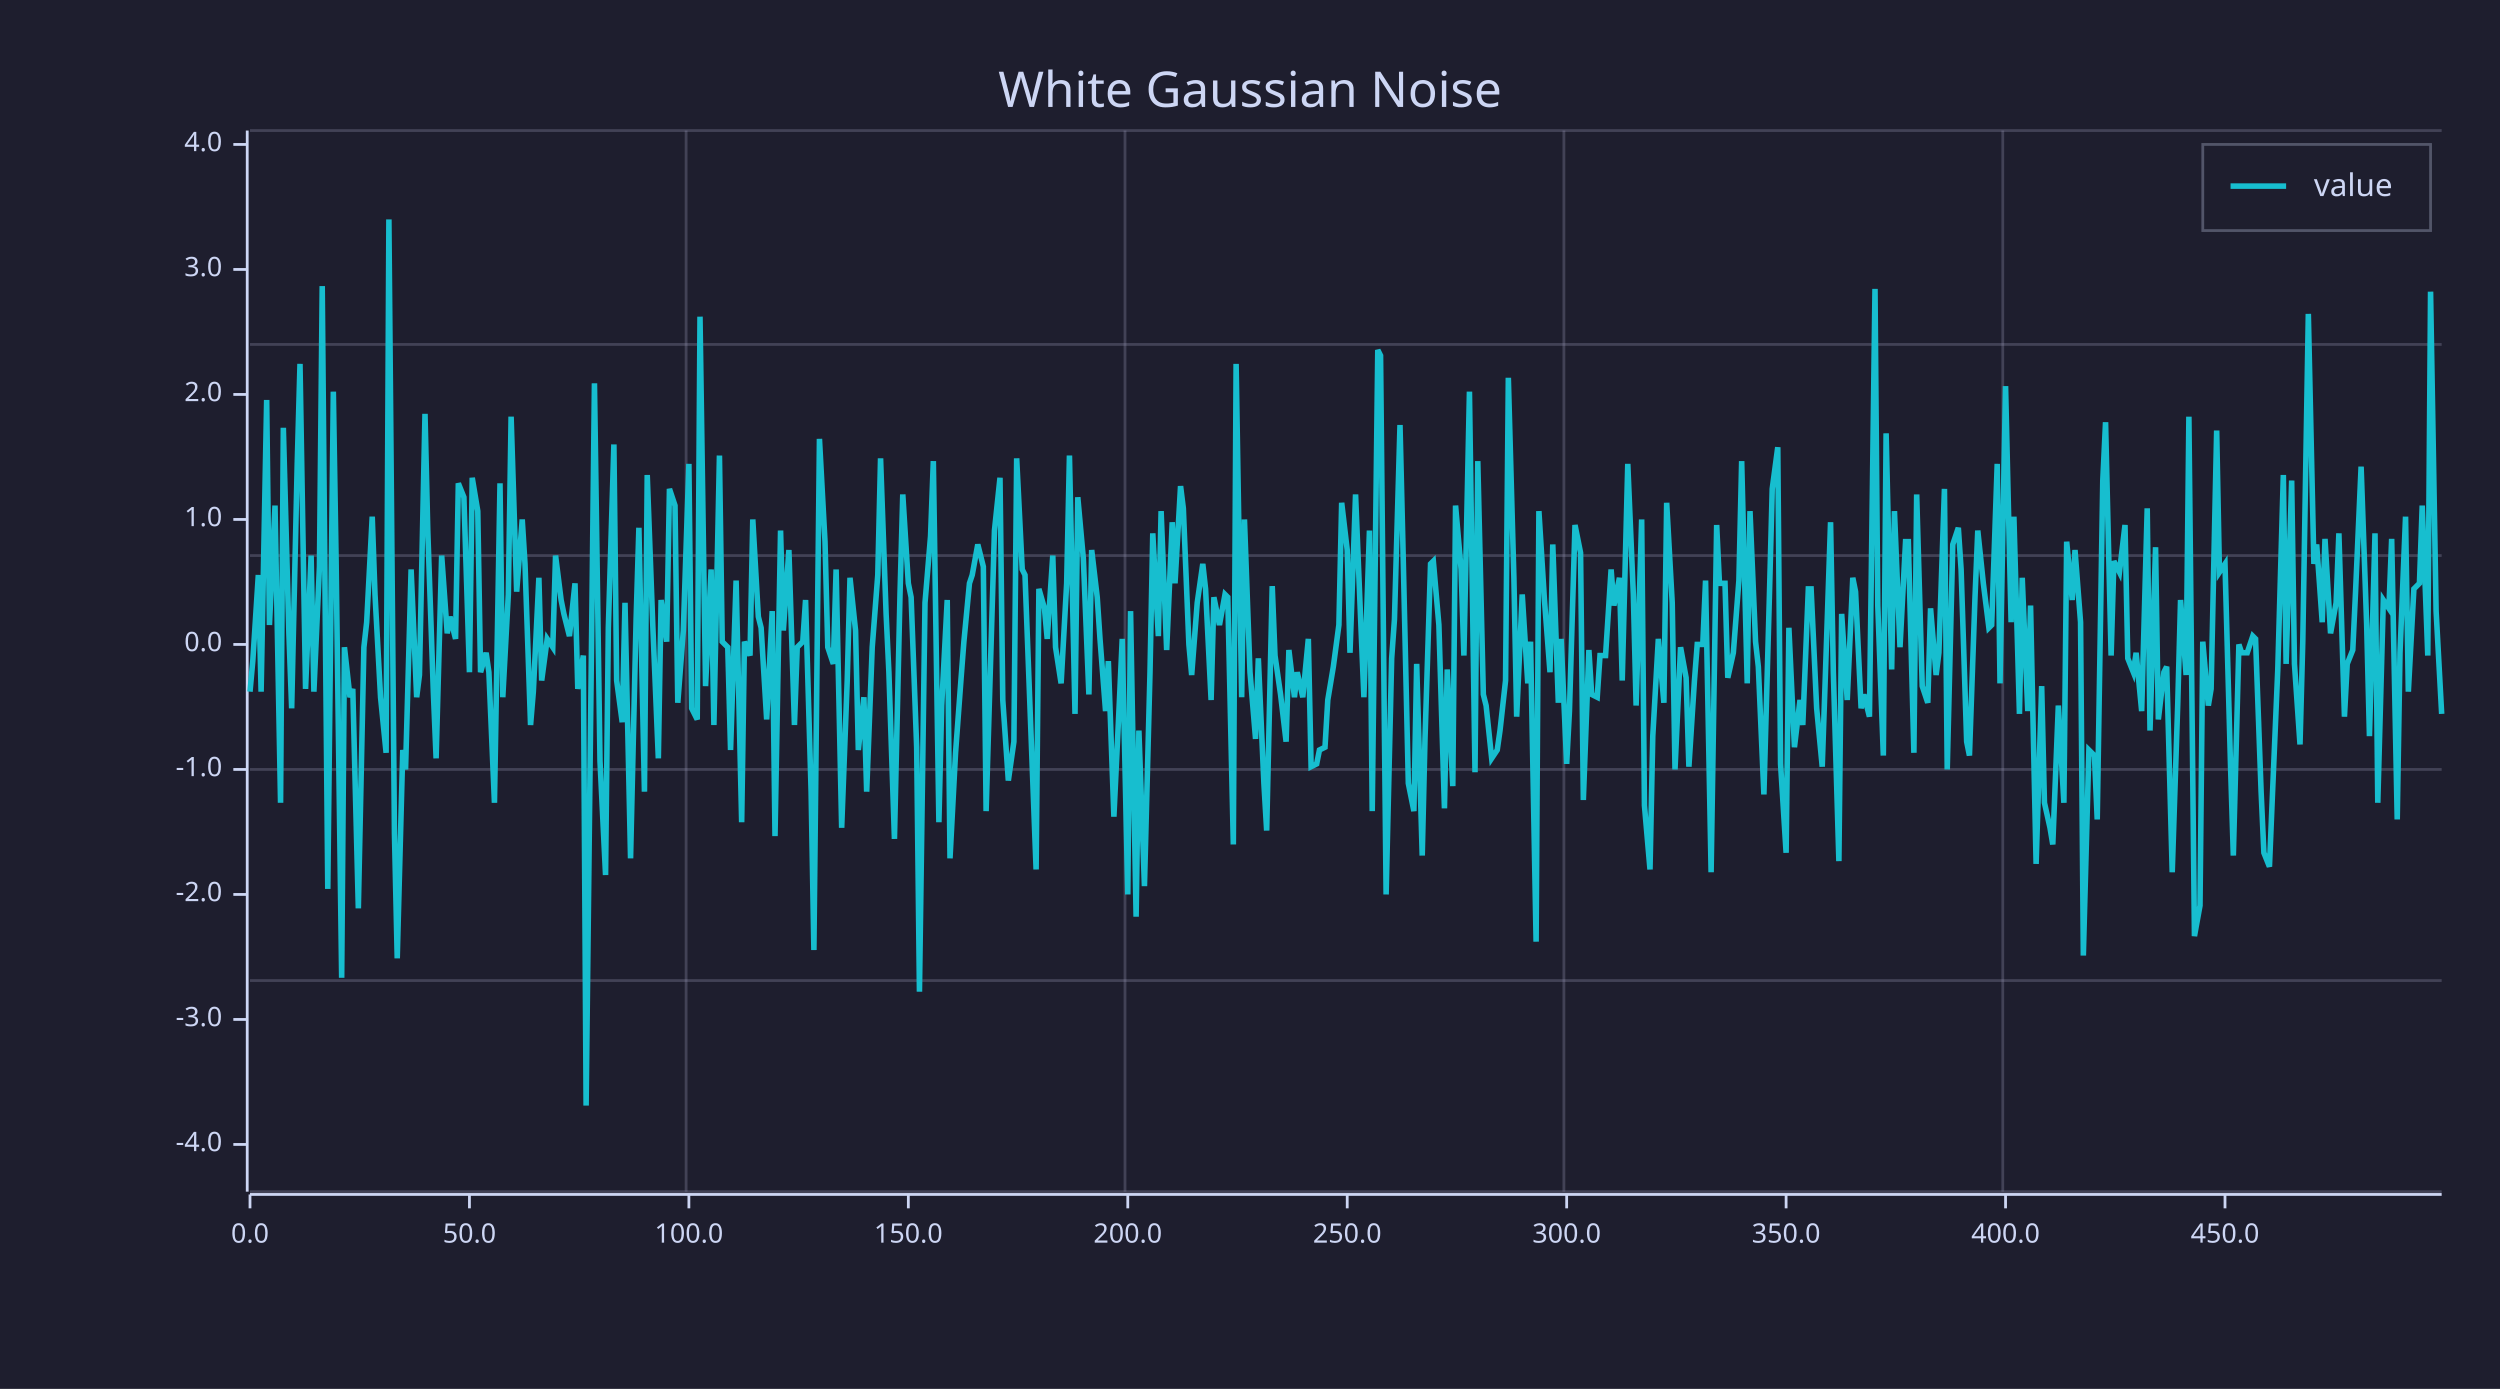
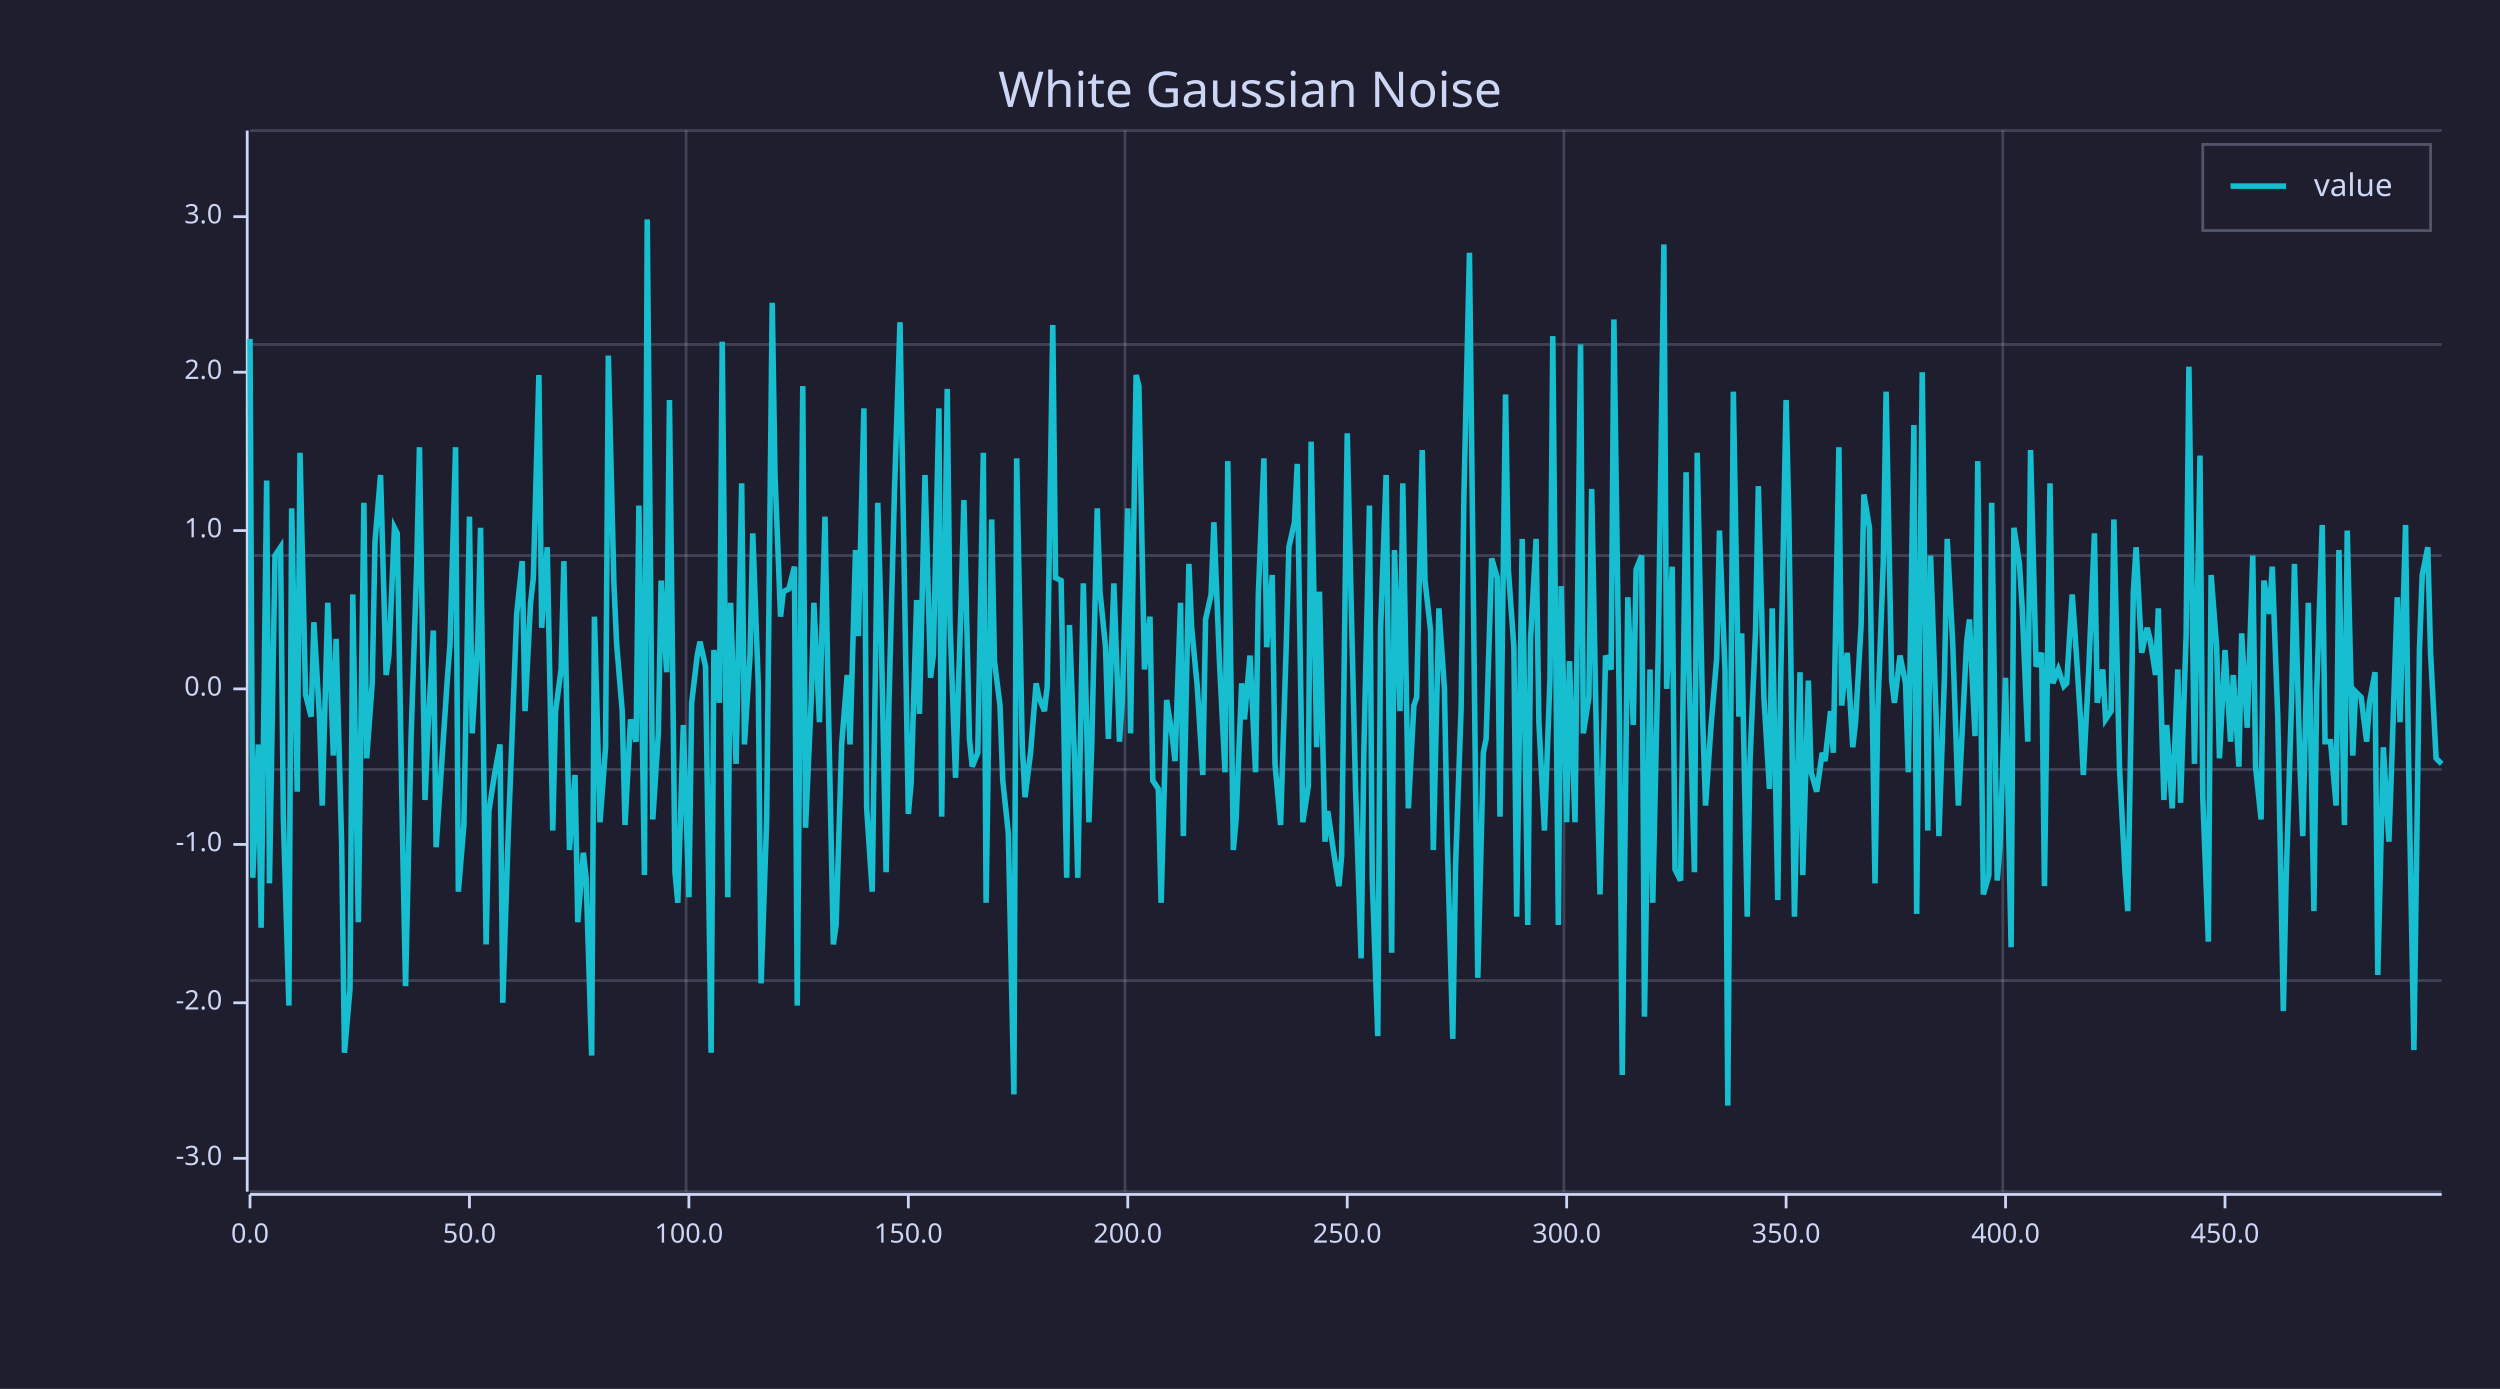
<svg xmlns="http://www.w3.org/2000/svg" width="900" height="500" viewBox="0 0 900 500">
  <rect x="0" y="0" width="900" height="500" opacity="1" fill="#1E1E2E" stroke="none" />
  <text x="450" y="25" dy="0.76em" text-anchor="middle" font-family="sans-serif" font-size="17.742" opacity="1" fill="#CDD6F4">
White Gaussian Noise
</text>
  <text x="20" y="238" dy="0.76em" text-anchor="middle" font-family="sans-serif" font-size="11.29" opacity="1" fill="#CDD6F4" transform="rotate(270, 20, 238)">

</text>
  <text x="485" y="480" dy="-0.5ex" text-anchor="middle" font-family="sans-serif" font-size="11.29" opacity="1" fill="#CDD6F4">

</text>
  <polyline fill="none" opacity="1" stroke="#CDD6F4" stroke-width="1" points="89,47 89,429 " />
-   <text x="80" y="412" dy="0.5ex" text-anchor="end" font-family="sans-serif" font-size="9.677" opacity="1" fill="#CDD6F4">
- -4.0
- </text>
-   <polyline fill="none" opacity="1" stroke="#CDD6F4" stroke-width="1" points="84,412 89,412 " />
-   <text x="80" y="367" dy="0.5ex" text-anchor="end" font-family="sans-serif" font-size="9.677" opacity="1" fill="#CDD6F4">
+   <text x="80" y="417" dy="0.5ex" text-anchor="end" font-family="sans-serif" font-size="9.677" opacity="1" fill="#CDD6F4">
-3.0
</text>
-   <polyline fill="none" opacity="1" stroke="#CDD6F4" stroke-width="1" points="84,367 89,367 " />
-   <text x="80" y="322" dy="0.5ex" text-anchor="end" font-family="sans-serif" font-size="9.677" opacity="1" fill="#CDD6F4">
+   <polyline fill="none" opacity="1" stroke="#CDD6F4" stroke-width="1" points="84,417 89,417 " />
+   <text x="80" y="361" dy="0.5ex" text-anchor="end" font-family="sans-serif" font-size="9.677" opacity="1" fill="#CDD6F4">
-2.0
</text>
-   <polyline fill="none" opacity="1" stroke="#CDD6F4" stroke-width="1" points="84,322 89,322 " />
-   <text x="80" y="277" dy="0.5ex" text-anchor="end" font-family="sans-serif" font-size="9.677" opacity="1" fill="#CDD6F4">
+   <polyline fill="none" opacity="1" stroke="#CDD6F4" stroke-width="1" points="84,361 89,361 " />
+   <text x="80" y="304" dy="0.5ex" text-anchor="end" font-family="sans-serif" font-size="9.677" opacity="1" fill="#CDD6F4">
-1.0
</text>
-   <polyline fill="none" opacity="1" stroke="#CDD6F4" stroke-width="1" points="84,277 89,277 " />
-   <text x="80" y="232" dy="0.5ex" text-anchor="end" font-family="sans-serif" font-size="9.677" opacity="1" fill="#CDD6F4">
+   <polyline fill="none" opacity="1" stroke="#CDD6F4" stroke-width="1" points="84,304 89,304 " />
+   <text x="80" y="248" dy="0.5ex" text-anchor="end" font-family="sans-serif" font-size="9.677" opacity="1" fill="#CDD6F4">
0.0
</text>
-   <polyline fill="none" opacity="1" stroke="#CDD6F4" stroke-width="1" points="84,232 89,232 " />
-   <text x="80" y="187" dy="0.5ex" text-anchor="end" font-family="sans-serif" font-size="9.677" opacity="1" fill="#CDD6F4">
+   <polyline fill="none" opacity="1" stroke="#CDD6F4" stroke-width="1" points="84,248 89,248 " />
+   <text x="80" y="191" dy="0.5ex" text-anchor="end" font-family="sans-serif" font-size="9.677" opacity="1" fill="#CDD6F4">
1.0
</text>
-   <polyline fill="none" opacity="1" stroke="#CDD6F4" stroke-width="1" points="84,187 89,187 " />
-   <text x="80" y="142" dy="0.5ex" text-anchor="end" font-family="sans-serif" font-size="9.677" opacity="1" fill="#CDD6F4">
+   <polyline fill="none" opacity="1" stroke="#CDD6F4" stroke-width="1" points="84,191 89,191 " />
+   <text x="80" y="134" dy="0.5ex" text-anchor="end" font-family="sans-serif" font-size="9.677" opacity="1" fill="#CDD6F4">
2.0
</text>
-   <polyline fill="none" opacity="1" stroke="#CDD6F4" stroke-width="1" points="84,142 89,142 " />
-   <text x="80" y="97" dy="0.5ex" text-anchor="end" font-family="sans-serif" font-size="9.677" opacity="1" fill="#CDD6F4">
+   <polyline fill="none" opacity="1" stroke="#CDD6F4" stroke-width="1" points="84,134 89,134 " />
+   <text x="80" y="78" dy="0.5ex" text-anchor="end" font-family="sans-serif" font-size="9.677" opacity="1" fill="#CDD6F4">
3.0
</text>
-   <polyline fill="none" opacity="1" stroke="#CDD6F4" stroke-width="1" points="84,97 89,97 " />
-   <text x="80" y="52" dy="0.5ex" text-anchor="end" font-family="sans-serif" font-size="9.677" opacity="1" fill="#CDD6F4">
- 4.0
- </text>
-   <polyline fill="none" opacity="1" stroke="#CDD6F4" stroke-width="1" points="84,52 89,52 " />
+   <polyline fill="none" opacity="1" stroke="#CDD6F4" stroke-width="1" points="84,78 89,78 " />
  <polyline fill="none" opacity="1" stroke="#CDD6F4" stroke-width="1" points="90,430 879,430 " />
  <text x="90" y="440" dy="0.76em" text-anchor="middle" font-family="sans-serif" font-size="9.677" opacity="1" fill="#CDD6F4">
0.0
</text>
  <polyline fill="none" opacity="1" stroke="#CDD6F4" stroke-width="1" points="90,430 90,435 " />
  <text x="169" y="440" dy="0.76em" text-anchor="middle" font-family="sans-serif" font-size="9.677" opacity="1" fill="#CDD6F4">
50.0
</text>
  <polyline fill="none" opacity="1" stroke="#CDD6F4" stroke-width="1" points="169,430 169,435 " />
  <text x="248" y="440" dy="0.76em" text-anchor="middle" font-family="sans-serif" font-size="9.677" opacity="1" fill="#CDD6F4">
100.0
</text>
  <polyline fill="none" opacity="1" stroke="#CDD6F4" stroke-width="1" points="248,430 248,435 " />
  <text x="327" y="440" dy="0.76em" text-anchor="middle" font-family="sans-serif" font-size="9.677" opacity="1" fill="#CDD6F4">
150.0
</text>
  <polyline fill="none" opacity="1" stroke="#CDD6F4" stroke-width="1" points="327,430 327,435 " />
  <text x="406" y="440" dy="0.76em" text-anchor="middle" font-family="sans-serif" font-size="9.677" opacity="1" fill="#CDD6F4">
200.0
</text>
  <polyline fill="none" opacity="1" stroke="#CDD6F4" stroke-width="1" points="406,430 406,435 " />
  <text x="485" y="440" dy="0.76em" text-anchor="middle" font-family="sans-serif" font-size="9.677" opacity="1" fill="#CDD6F4">
250.0
</text>
  <polyline fill="none" opacity="1" stroke="#CDD6F4" stroke-width="1" points="485,430 485,435 " />
  <text x="564" y="440" dy="0.76em" text-anchor="middle" font-family="sans-serif" font-size="9.677" opacity="1" fill="#CDD6F4">
300.0
</text>
  <polyline fill="none" opacity="1" stroke="#CDD6F4" stroke-width="1" points="564,430 564,435 " />
  <text x="643" y="440" dy="0.76em" text-anchor="middle" font-family="sans-serif" font-size="9.677" opacity="1" fill="#CDD6F4">
350.0
</text>
  <polyline fill="none" opacity="1" stroke="#CDD6F4" stroke-width="1" points="643,430 643,435 " />
  <text x="722" y="440" dy="0.76em" text-anchor="middle" font-family="sans-serif" font-size="9.677" opacity="1" fill="#CDD6F4">
400.0
</text>
  <polyline fill="none" opacity="1" stroke="#CDD6F4" stroke-width="1" points="722,430 722,435 " />
  <text x="801" y="440" dy="0.76em" text-anchor="middle" font-family="sans-serif" font-size="9.677" opacity="1" fill="#CDD6F4">
450.0
</text>
  <polyline fill="none" opacity="1" stroke="#CDD6F4" stroke-width="1" points="801,430 801,435 " />
  <polyline fill="none" opacity="0.3" stroke="#9696B4" stroke-width="1" points="90,429 879,429 " />
  <polyline fill="none" opacity="0.3" stroke="#9696B4" stroke-width="1" points="90,353 879,353 " />
  <polyline fill="none" opacity="0.3" stroke="#9696B4" stroke-width="1" points="90,277 879,277 " />
  <polyline fill="none" opacity="0.3" stroke="#9696B4" stroke-width="1" points="90,200 879,200 " />
  <polyline fill="none" opacity="0.3" stroke="#9696B4" stroke-width="1" points="90,124 879,124 " />
  <polyline fill="none" opacity="0.3" stroke="#9696B4" stroke-width="1" points="90,47 879,47 " />
  <polyline fill="none" opacity="0.3" stroke="#9696B4" stroke-width="1" points="247,429 247,47 " />
  <polyline fill="none" opacity="0.3" stroke="#9696B4" stroke-width="1" points="405,429 405,47 " />
  <polyline fill="none" opacity="0.3" stroke="#9696B4" stroke-width="1" points="563,429 563,47 " />
  <polyline fill="none" opacity="0.3" stroke="#9696B4" stroke-width="1" points="721,429 721,47 " />
-   <polyline fill="none" opacity="1" stroke="#17BECF" stroke-width="2" points="90,249 91,238 93,207 94,249 96,144 97,225 99,182 101,289 102,154 104,228 105,255 107,167 108,131 110,248 112,200 113,249 115,204 116,103 118,320 120,141 121,202 123,352 124,233 126,251 127,248 129,327 131,233 132,224 134,186 135,214 137,251 139,271 140,79 142,300 143,345 145,270 146,277 148,205 150,251 151,243 153,149 154,191 156,249 157,273 159,200 161,228 162,222 164,230 165,174 167,179 169,242 170,172 172,184 173,242 175,235 176,242 178,289 180,174 181,251 183,214 184,150 186,213 188,187 189,203 191,261 192,249 194,208 195,245 197,230 199,233 200,200 202,216 203,221 205,229 207,210 208,248 210,236 211,398 213,227 214,138 216,274 218,315 219,226 221,160 222,245 224,260 225,217 227,309 229,223 230,190 232,285 233,171 235,225 237,273 238,216 240,231 241,176 243,182 244,253 246,227 248,167 249,255 251,259 252,114 254,247 256,205 257,261 259,164 260,231 262,233 263,270 265,209 267,296 268,231 270,236 271,187 273,222 274,226 276,259 278,220 279,301 281,191 282,227 284,198 286,261 287,233 289,231 290,216 292,285 293,342 295,158 297,195 298,233 300,239 301,205 303,298 305,245 306,208 308,227 309,270 311,251 312,285 314,233 316,207 317,165 319,221 320,242 322,302 324,214 325,178 327,210 328,215 330,269 331,357 333,217 335,193 336,166 338,296 339,254 341,216 342,309 344,271 346,244 347,231 349,210 350,207 352,196 354,204 355,292 357,225 358,191 360,172 361,252 363,281 365,267 366,165 368,205 369,207 371,260 373,313 374,212 376,219 377,230 379,200 380,233 382,246 384,210 385,164 387,257 388,179 390,201 392,250 393,198 395,215 396,230 398,256 399,238 401,294 403,252 404,230 406,322 407,220 409,330 410,263 412,319 414,242 415,192 417,229 418,184 420,234 422,188 423,210 425,175 426,183 428,232 429,243 431,217 433,203 434,212 436,252 437,215 439,225 441,214 442,215 444,304 445,131 447,251 448,187 450,242 452,266 453,237 455,282 456,299 458,211 459,236 461,250 463,267 464,234 466,251 467,242 469,251 471,230 472,276 474,275 475,270 477,269 478,252 480,240 482,225 483,181 485,198 486,235 488,178 490,227 491,251 493,191 494,292 496,126 497,128 499,322 501,237 502,223 504,153 505,194 507,282 509,292 510,239 512,308 513,266 515,203 516,202 518,225 520,291 521,241 523,283 524,182 526,205 527,236 529,141 531,278 532,166 534,250 535,254 537,273 539,270 540,263 542,245 543,136 545,208 546,258 548,214 550,246 551,231 553,339 554,184 556,216 558,242 559,196 561,253 562,230 564,275 565,256 567,189 569,199 570,288 572,234 573,250 575,251 576,236 578,236 580,205 581,218 583,208 584,245 586,167 588,214 589,254 591,187 592,290 594,313 595,265 597,230 599,253 600,181 602,217 603,277 605,233 607,244 608,276 610,245 611,232 613,232 614,209 616,314 618,189 619,210 621,210 622,244 624,235 626,209 627,166 629,246 630,184 632,231 633,240 635,286 637,214 638,176 640,161 641,275 643,307 644,226 646,269 648,252 649,261 651,212 652,212 654,255 656,276 657,247 659,188 660,242 662,310 663,221 665,252 667,208 668,213 670,255 671,250 673,258 675,104 676,218 678,272 679,156 681,241 682,184 684,233 686,195 687,195 689,271 690,178 692,247 694,253 695,219 697,243 698,235 700,176 701,277 703,196 705,190 706,205 708,267 709,272 711,215 712,191 714,210 716,226 717,225 719,167 720,246 722,139 724,224 725,186 727,257 728,208 730,256 731,218 733,311 735,247 736,289 738,298 739,304 741,254 743,289 744,195 746,216 747,198 749,224 750,344 752,270 754,272 755,295 757,173 758,152 760,236 761,202 763,206 765,189 766,237 768,242 769,235 771,256 773,183 774,263 776,197 777,259 779,242 780,240 782,314 784,253 785,216 787,243 788,150 790,337 792,326 793,231 795,254 796,248 798,155 799,206 801,203 803,276 804,308 806,232 807,235 809,235 811,229 812,230 814,285 815,307 817,312 818,288 820,241 822,171 823,239 825,173 826,239 828,268 829,231 831,113 833,203 834,196 836,224 837,194 839,228 841,217 842,192 844,258 845,239 847,234 848,213 850,168 852,225 853,265 855,192 856,289 858,216 860,219 861,194 863,295 864,235 866,186 867,249 869,212 871,210 872,182 874,236 875,105 877,220 879,257 " />
+   <polyline fill="none" opacity="1" stroke="#17BECF" stroke-width="2" points="90,122 91,316 93,268 94,334 96,173 97,318 99,200 101,197 102,294 104,362 105,183 107,285 108,163 110,250 112,258 113,224 115,258 116,290 118,217 120,272 121,230 123,304 124,379 126,356 127,214 129,332 131,181 132,273 134,246 135,195 137,171 139,243 140,236 142,190 143,192 145,306 146,355 148,265 150,204 151,161 153,288 154,264 156,227 157,305 159,275 161,245 162,232 164,161 165,321 167,297 169,186 170,264 172,231 173,190 175,340 176,292 178,279 180,268 181,361 183,299 184,274 186,221 188,202 189,256 191,217 192,208 194,135 195,226 197,197 199,299 200,256 202,241 203,202 205,306 207,279 208,332 210,307 211,316 213,380 214,222 216,296 218,269 219,128 221,210 222,232 224,256 225,297 227,259 229,267 230,182 232,315 233,79 235,295 237,264 238,209 240,242 241,144 243,314 244,325 246,261 248,323 249,253 251,236 252,231 254,240 256,379 257,234 259,253 260,123 262,323 263,217 265,275 267,174 268,268 270,236 271,192 273,247 274,354 276,295 278,109 279,171 281,222 282,213 284,212 286,204 287,362 289,139 290,298 292,253 293,217 295,260 297,186 298,244 300,340 301,333 303,268 305,243 306,268 308,198 309,229 311,147 312,291 314,321 316,181 317,217 319,314 320,254 322,177 324,116 325,175 327,293 328,282 330,216 331,257 333,171 335,244 336,236 338,147 339,294 341,140 342,224 344,280 346,217 347,180 349,266 350,276 352,271 354,163 355,325 357,187 358,238 360,254 361,281 363,300 365,394 366,165 368,268 369,287 371,271 373,246 374,251 376,256 377,247 379,117 380,208 382,209 384,316 385,225 387,278 388,316 390,210 392,296 393,269 395,183 396,213 398,233 399,266 401,210 403,267 404,253 406,183 407,264 409,135 410,139 412,241 414,222 415,281 417,284 418,325 420,252 422,265 423,274 425,217 426,301 428,203 429,226 431,247 433,279 434,223 436,214 437,188 439,238 441,278 442,166 444,306 445,295 447,246 448,259 450,236 452,278 453,214 455,165 456,233 458,207 459,275 461,297 463,234 464,197 466,188 467,167 469,296 471,283 472,159 474,269 475,213 477,303 478,292 480,306 482,319 483,308 485,156 486,199 488,284 490,345 491,270 493,182 494,316 496,373 497,227 499,171 501,343 502,198 504,256 505,174 507,291 509,254 510,251 512,162 513,209 515,227 516,306 518,219 520,248 521,302 523,374 524,312 526,255 527,179 529,91 531,266 532,352 534,271 535,266 537,201 539,208 540,294 542,142 543,205 545,233 546,330 548,194 550,333 551,230 553,194 554,260 556,299 558,244 559,121 561,333 562,211 564,296 565,238 567,296 569,124 570,264 572,251 573,176 575,281 576,322 578,236 580,241 581,115 583,258 584,387 586,215 588,261 589,205 591,200 592,366 594,241 595,325 597,233 599,88 600,248 602,204 603,313 605,317 607,170 608,240 610,314 611,163 613,260 614,290 616,261 618,237 619,191 621,241 622,398 624,141 626,258 627,228 629,330 630,274 632,227 633,175 635,251 637,284 638,219 640,324 641,247 643,144 644,187 646,330 648,242 649,315 651,245 652,278 654,285 656,271 657,274 659,256 660,271 662,161 663,254 665,235 667,269 668,260 670,225 671,178 673,190 675,318 676,256 678,202 679,141 681,245 682,253 684,236 686,246 687,278 689,153 690,329 692,134 694,299 695,200 697,258 698,301 700,244 701,194 703,232 705,290 706,271 708,231 709,223 711,265 712,166 714,322 716,315 717,181 719,317 720,305 722,244 724,341 725,190 727,203 728,219 730,267 731,162 733,240 735,235 736,319 738,174 739,246 741,241 743,247 744,246 746,214 747,228 749,259 750,279 752,240 754,192 755,253 757,241 758,259 760,256 761,187 763,276 765,314 766,328 768,213 769,197 771,235 773,226 774,230 776,243 777,219 779,288 780,261 782,291 784,241 785,289 787,229 788,132 790,275 792,164 793,287 795,339 796,207 798,233 799,273 801,234 803,267 804,243 806,276 807,228 809,262 811,200 812,276 814,295 815,209 817,221 818,204 820,258 822,364 823,317 825,251 826,203 828,276 829,301 831,217 833,328 834,249 836,189 837,267 839,267 841,290 842,198 844,297 845,191 847,272 848,249 850,251 852,267 853,253 855,242 856,351 858,269 860,303 861,275 863,215 864,260 866,189 867,269 869,378 871,234 872,207 874,197 875,235 877,273 879,275 " />
  <rect x="793" y="52" width="82" height="31" opacity="0.85" fill="#1E1E2E" stroke="none" />
  <rect x="793" y="52" width="82" height="31" opacity="0.3" fill="none" stroke="#CDD6F4" />
  <text x="833" y="62" dy="0.76em" text-anchor="start" font-family="sans-serif" font-size="11.29" opacity="1" fill="#CDD6F4">
value
</text>
  <polyline fill="none" opacity="1" stroke="#17BECF" stroke-width="2" points="803,67 823,67 " />
</svg>
